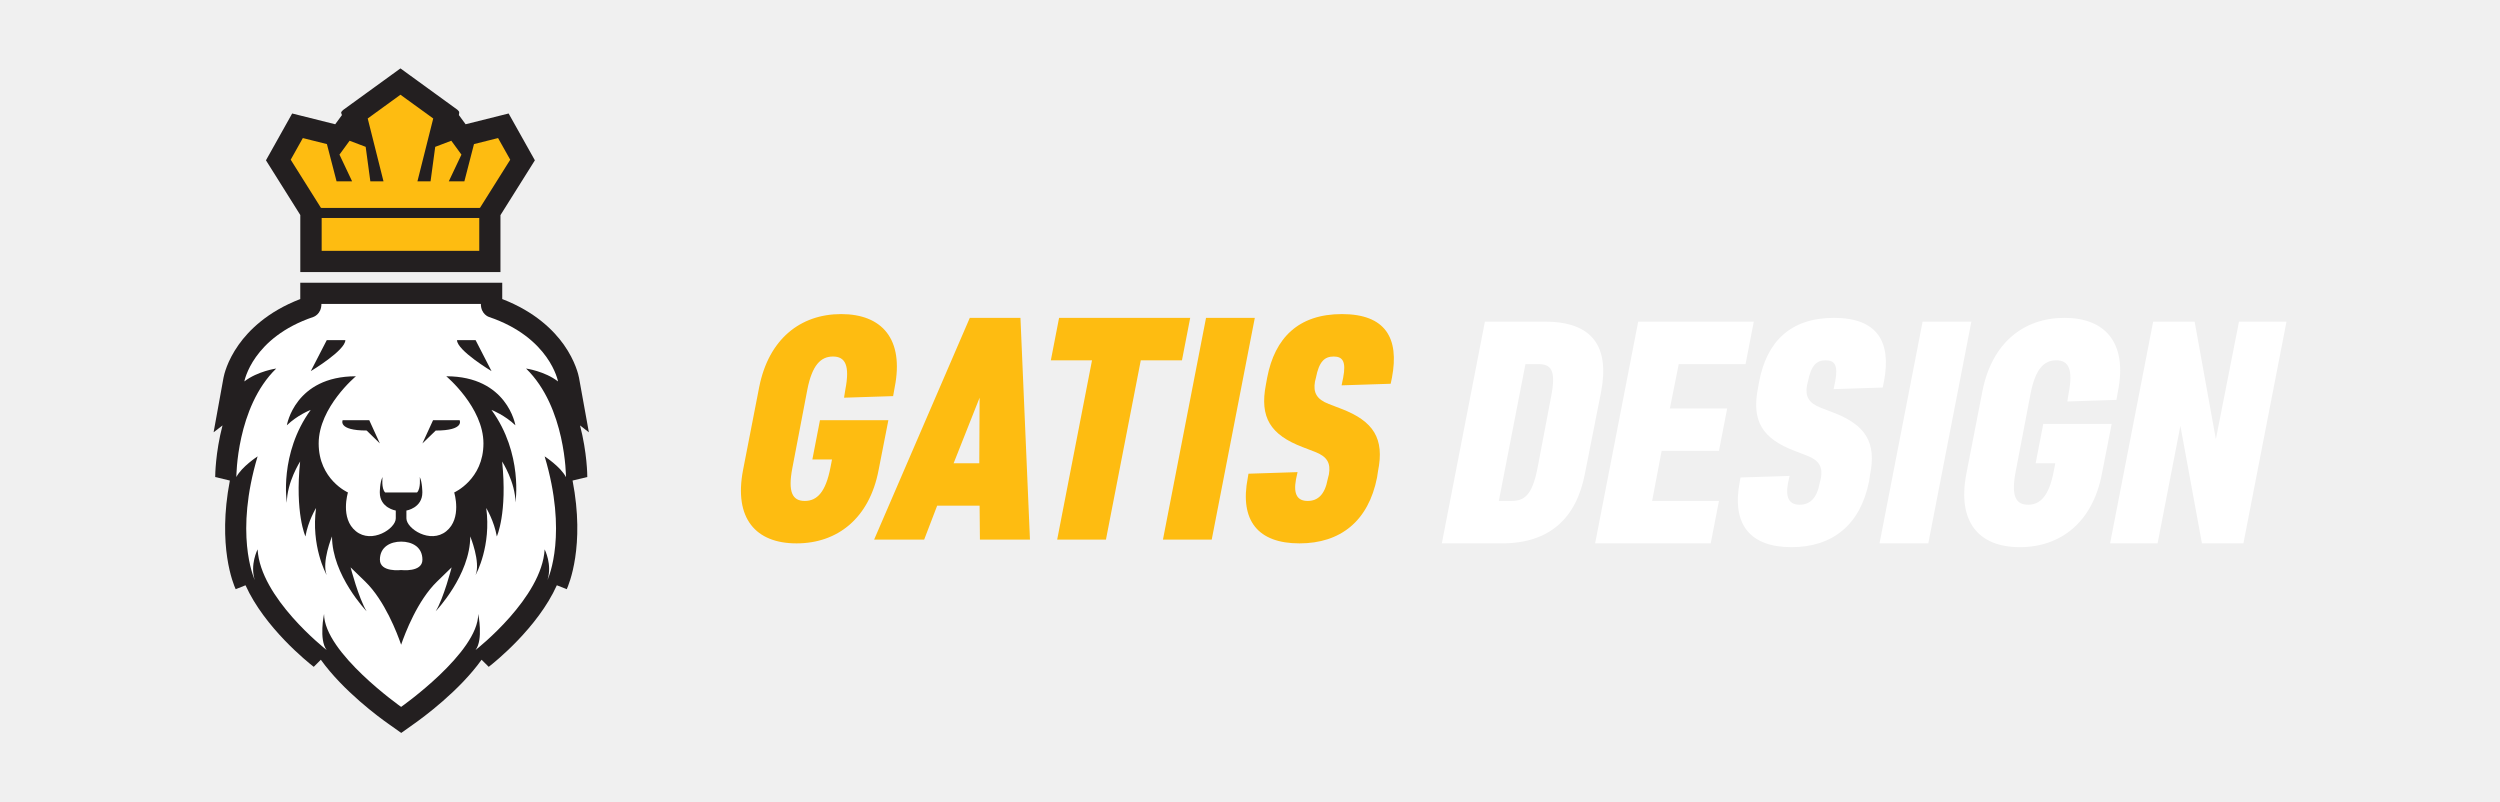
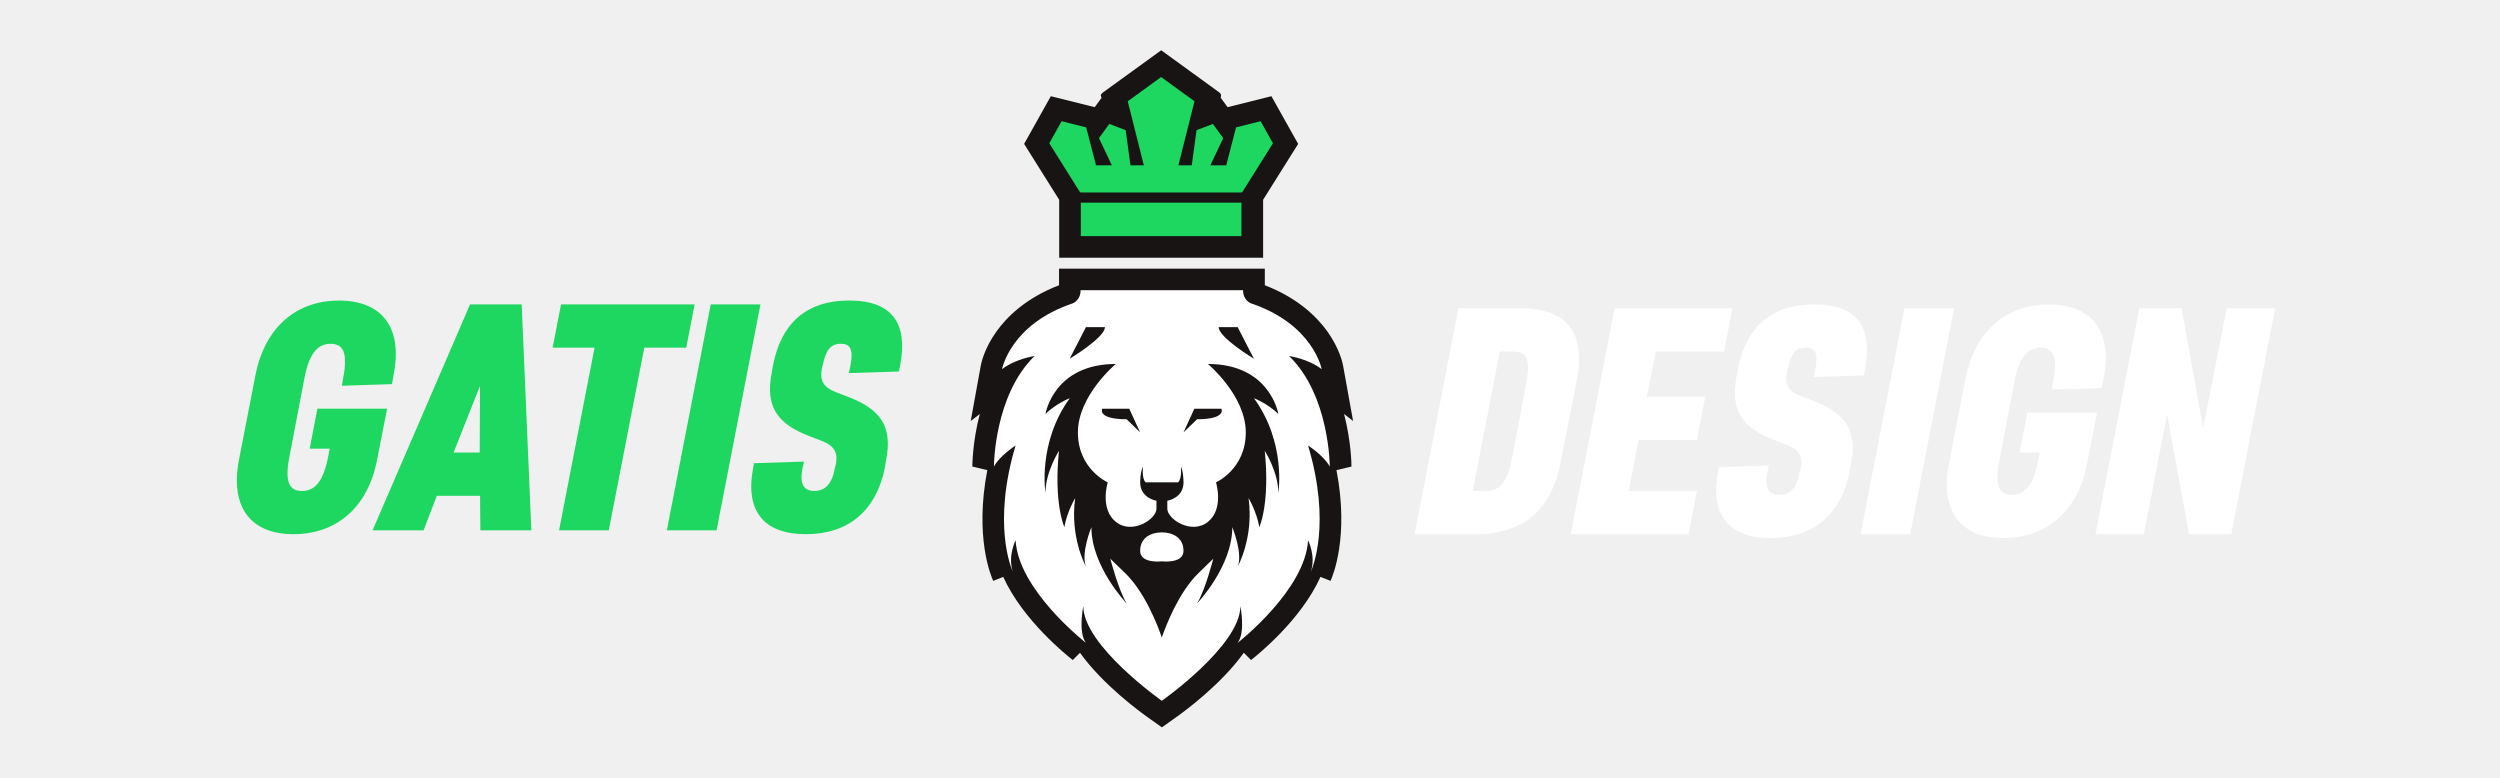
- <svg xmlns="http://www.w3.org/2000/svg" id="Layer_1" data-name="Layer 1" viewBox="0 0 700.96 224.69">
+ <svg xmlns="http://www.w3.org/2000/svg" id="Layer_1" data-name="Layer 1" viewBox="0 0 633.57 197.07">
  <defs>
    <style>
-       .cls-1, .cls-2 {
-         fill: #febc11;
+       .cls-1 {
+         fill: #191414;
+       }
+ 
+       .cls-2 {
+         fill: #fff;
      }

      .cls-3 {
-         fill: #231f20;
-       }
- 
-       .cls-4, .cls-5 {
-         fill: #fff;
-       }
- 
-       .cls-5, .cls-2 {
-       }
- 
-       .cls-6 {
-       }
- 
-       .cls-7 {
+         fill: #1ed760;
      }
    </style>
  </defs>
  <g>
-     <path class="cls-3" d="M84.22,60.32l-9.65-15.37,7.35-13.13,12.07,3.02,1.89-2.58s-.26-.57-.22-.77c.06-.24.66-.74.66-.74l15.96-11.57,15.94,11.57s.45.41.51.6c.07.22-.07.91-.07.91l1.89,2.58,12.06-3.02,7.36,13.13-9.65,15.37v15.96h-56.12v-15.96Z" />
-     <path class="cls-3" d="M164.65,133.75l-4.11.99c3.55,18.39-1.05,29.15-1.63,30.46l-2.78-1.1c-5.35,11.91-17.43,21.58-19.1,22.87l-2-1.99c-6.24,8.73-16.38,16.18-19.11,18.09l-3.42,2.43-3.43-2.43c-2.75-1.91-12.86-9.36-19.11-18.09l-1.99,1.99c-1.68-1.3-13.75-10.96-19.13-22.87l-2.76,1.1c-.61-1.32-5.17-12.07-1.63-30.46l-4.11-.99c0-.47.05-6.79,2.05-14.47l-2.5,1.93,2.78-15.32c.14-.72.96-4.61,4.27-9.27,2.79-3.93,8.01-9.22,17.25-12.77v-4.57h56.63v4.57c9.22,3.55,14.45,8.83,17.25,12.77,3.29,4.66,4.13,8.55,4.27,9.27l2.77,15.32-2.48-1.93c2,7.68,2.04,14,2.04,14.47Z" />
+     <path class="cls-1" d="M268.42,50.62l-8.88-14.15,6.77-12.09,11.12,2.78,1.74-2.38s-.24-.53-.2-.71c.05-.22.61-.68.61-.68l14.7-10.65,14.68,10.65s.42.38.47.55c.07.2-.07.84-.07.84l1.75,2.38,11.1-2.78,6.78,12.09-8.88,14.15v14.7h-51.68v-14.7Z" />
+     <path class="cls-1" d="M342.49,118.24l-3.79.91c3.27,16.94-.96,26.84-1.5,28.06l-2.56-1.01c-4.93,10.97-16.06,19.87-17.59,21.07l-1.84-1.84c-5.74,8.04-15.08,14.9-17.6,16.66l-3.15,2.24-3.16-2.24c-2.53-1.76-11.84-8.62-17.6-16.66l-1.83,1.84c-1.55-1.2-12.66-10.1-17.62-21.07l-2.54,1.01c-.57-1.21-4.76-11.12-1.5-28.06l-3.79-.91c0-.43.04-6.26,1.89-13.33l-2.3,1.78,2.56-14.11c.13-.66.88-4.25,3.93-8.53,2.57-3.62,7.38-8.49,15.89-11.76v-4.21h52.15v4.21c8.49,3.27,13.3,8.14,15.89,11.76,3.03,4.29,3.81,7.87,3.93,8.53l2.55,14.11-2.29-1.78c1.84,7.07,1.88,12.9,1.88,13.33Z" />
    <g>
-       <path class="cls-4" d="M158.69,133.75s0-19.55-11.19-30.42c0,0,5.22.73,8.96,3.62,0,0-2.26-12.3-19.39-18.09,0,0-2.24-.72-2.24-3.64h-44.71c0,2.91-2.24,3.64-2.24,3.64-17.14,5.79-19.37,18.09-19.37,18.09,3.73-2.89,8.94-3.62,8.94-3.62-11.18,10.86-11.18,30.42-11.18,30.42,1.51-2.9,5.96-5.79,5.96-5.79-6.45,21.57-1.19,33.78-.78,34.7-1.43-4.33.78-8.63.78-8.63.74,13.54,18.81,27.79,19.36,28.23-2.23-2.91-.73-10.12-.73-10.12,0,10.86,21.61,26.06,21.61,26.06,0,0,21.62-15.2,21.62-26.06,0,0,1.47,7.22-.76,10.12.57-.44,18.63-14.7,19.38-28.23,0,0,2.2,4.3.78,8.63.42-.93,5.67-13.14-.78-34.7,0,0,4.47,2.9,5.96,5.79ZM133.35,95.37l4.47,8.69s-9.68-5.8-9.68-8.69h5.22ZM121.43,117.82h7.44s1.5,2.9-6.7,2.9l-3.74,3.62,2.99-6.52ZM106.51,124.33l-3.71-3.62c-8.19,0-6.72-2.9-6.72-2.9h7.45l2.98,6.52ZM91.61,95.37h5.22c0,2.89-9.69,8.69-9.69,8.69l4.48-8.69ZM144.53,140.98c0-5.78-3.74-11.58-3.74-11.58,1.5,14.49-1.49,21.01-1.49,21.01-.75-4.34-2.97-7.98-2.97-7.98,1.44,10.58-2.75,18.41-2.99,18.81,1.48-3.62-1.49-10.84-1.49-10.84,0,10.86-9.69,20.99-9.69,20.99,2.24-3.62,4.47-12.31,4.47-12.31l-4.1,3.99c-5.48,5.31-8.96,14.5-10.06,17.7-1.09-3.19-4.59-12.38-10.06-17.7l-4.11-3.99s2.26,8.69,4.49,12.31c0,0-9.7-10.13-9.7-20.99,0,0-2.96,7.22-1.49,10.84-.24-.41-4.43-8.24-2.98-18.81,0,0-2.24,3.64-2.98,7.98,0,0-2.98-6.52-1.49-21.01,0,0-3.72,5.79-3.72,11.58,0,0-2.24-13.75,6.69-26.05-.23.07-3.8,1.52-6.69,4.32,0,0,2.23-13.75,19.36-13.75,0,0-10.44,8.69-10.44,18.83s8.21,13.75,8.21,13.75c0,0-2.25,7.26,2.23,10.87,4.46,3.62,11.18-.72,11.18-3.62v-2.18s-4.48-.72-4.48-5.07c0,0,0-2.89.77-4.34,0,0-.39,3.26.73,4.34h8.94c1.12-1.08.76-4.34.76-4.34.73,1.45.73,4.34.73,4.34,0,4.35-4.47,5.07-4.47,5.07v2.18c0,2.9,6.7,7.24,11.18,3.62,4.48-3.62,2.22-10.87,2.22-10.87,0,0,8.2-3.62,8.2-13.75s-10.42-18.83-10.42-18.83c17.14,0,19.38,13.75,19.38,13.75-2.91-2.8-6.49-4.25-6.71-4.32,8.95,12.3,6.71,26.05,6.71,26.05Z" />
-       <path class="cls-4" d="M112.48,151.86c-2.97,0-5.96,1.45-5.96,5.07s5.96,2.9,5.96,2.9c0,0,5.96.72,5.96-2.9s-2.97-5.07-5.96-5.07Z" />
-       <rect class="cls-1" x="90.19" y="61.12" width="44.19" height="9.21" />
-       <polygon class="cls-1" points="90.19 58.28 90.19 58.31 134.38 58.31 134.38 58.28 134.58 58.28 143.06 44.78 139.65 38.71 132.9 40.4 130.2 50.85 125.83 50.85 129.38 43.35 126.54 39.46 122.03 41.17 120.72 50.85 117.04 50.85 121.47 33.22 112.28 26.56 103.1 33.22 107.53 50.85 103.84 50.85 102.53 41.17 98.02 39.46 95.18 43.35 98.73 50.85 94.37 50.85 91.66 40.4 84.91 38.71 81.51 44.78 89.99 58.28 90.19 58.28" />
+       <path class="cls-2" d="M337,118.24s0-18.01-10.3-28.01c0,0,4.81.67,8.25,3.33,0,0-2.08-11.33-17.86-16.66,0,0-2.06-.66-2.06-3.35h-41.18c0,2.68-2.06,3.35-2.06,3.35-15.78,5.34-17.84,16.66-17.84,16.66,3.43-2.66,8.24-3.33,8.24-3.33-10.3,10.01-10.3,28.01-10.3,28.01,1.39-2.67,5.49-5.34,5.49-5.34-5.94,19.86-1.1,31.11-.71,31.96-1.32-3.99.71-7.94.71-7.94.68,12.47,17.32,25.6,17.83,26-2.05-2.68-.67-9.32-.67-9.32,0,10,19.9,24,19.9,24,0,0,19.91-14,19.91-24,0,0,1.35,6.65-.7,9.32.52-.41,17.16-13.54,17.85-26,0,0,2.03,3.96.71,7.94.39-.86,5.22-12.1-.71-31.96,0,0,4.11,2.67,5.49,5.34ZM313.66,82.9l4.11,8s-8.92-5.34-8.92-8h4.8ZM302.68,103.58h6.86s1.38,2.67-6.17,2.67l-3.44,3.33,2.75-6ZM288.94,109.58l-3.42-3.33c-7.55,0-6.19-2.67-6.19-2.67h6.86l2.74,6ZM275.22,82.9h4.8c0,2.66-8.93,8-8.93,8l4.12-8ZM323.96,124.91c0-5.33-3.44-10.66-3.44-10.66,1.38,13.35-1.37,19.35-1.37,19.35-.69-4-2.73-7.35-2.73-7.35,1.33,9.74-2.53,16.95-2.75,17.33,1.36-3.33-1.37-9.98-1.37-9.98,0,10-8.93,19.33-8.93,19.33,2.06-3.33,4.11-11.34,4.11-11.34l-3.77,3.67c-5.04,4.89-8.25,13.35-9.27,16.3-1.01-2.94-4.23-11.4-9.27-16.3l-3.79-3.67s2.08,8,4.14,11.34c0,0-8.93-9.33-8.93-19.33,0,0-2.73,6.65-1.37,9.98-.22-.37-4.08-7.59-2.74-17.33,0,0-2.06,3.35-2.74,7.35,0,0-2.74-6-1.37-19.35,0,0-3.42,5.34-3.42,10.66,0,0-2.06-12.66,6.16-23.99-.22.07-3.5,1.4-6.16,3.98,0,0,2.05-12.66,17.83-12.66,0,0-9.61,8-9.61,17.34s7.56,12.66,7.56,12.66c0,0-2.07,6.68,2.05,10.01,4.11,3.33,10.3-.66,10.3-3.33v-2.01s-4.13-.66-4.13-4.67c0,0,0-2.66.71-4,0,0-.36,3,.67,4h8.24c1.03-1,.7-4,.7-4,.67,1.34.67,4,.67,4,0,4.01-4.11,4.67-4.11,4.67v2.01c0,2.67,6.17,6.66,10.3,3.33,4.12-3.33,2.04-10.01,2.04-10.01,0,0,7.55-3.33,7.55-12.66s-9.6-17.34-9.6-17.34c15.79,0,17.85,12.66,17.85,12.66-2.68-2.58-5.97-3.91-6.18-3.98,8.24,11.33,6.18,23.99,6.18,23.99Z" />
+       <path class="cls-2" d="M294.44,134.92c-2.74,0-5.49,1.33-5.49,4.67s5.49,2.67,5.49,2.67c0,0,5.49.67,5.49-2.67s-2.74-4.67-5.49-4.67Z" />
+       <rect class="cls-3" x="273.91" y="51.36" width="40.7" height="8.48" />
+       <polygon class="cls-3" points="273.91 48.75 273.91 48.78 314.61 48.78 314.61 48.75 314.79 48.75 322.6 36.31 319.47 30.72 313.25 32.28 310.76 41.9 306.74 41.9 310 35 307.39 31.41 303.24 32.99 302.03 41.9 298.64 41.9 302.72 25.66 294.26 19.53 285.8 25.66 289.88 41.9 286.49 41.9 285.28 32.99 281.13 31.41 278.51 35 281.78 41.9 277.76 41.9 275.27 32.28 269.05 30.72 265.92 36.31 273.73 48.75 273.91 48.75" />
    </g>
  </g>
  <g>
-     <path class="cls-2" d="M227.774 128.824H233.28L232.836 131.132C231.504 137.97 229.106 140.456 225.643 140.456C222.18 140.456 220.848 137.97 222.18 131.132L226.354 109.288C227.686 102.45 230.083 99.964 233.546 99.964C237.01 99.964 238.342 102.45 237.01 109.288L236.654 111.508L250.418 111.064L250.862 108.577C253.526 95.08 247.31 88.064 235.855 88.064C224.4 88.064 215.52 95.08 212.856 108.577L208.327 131.843C205.752 145.34 211.879 152.356 223.334 152.356C234.79 152.356 243.758 145.34 246.334 131.843L249.086 117.812H229.906Z M259.124 151.29 262.765 141.788H274.664L274.753 151.29H288.783L286.119 89.13H271.911L245.094 151.29ZM274.575 129.889H267.382L274.664 111.508Z M294.639 101.029H306.183L296.415 151.29H310.09L319.858 101.029H331.402L333.711 89.13H296.948Z M351.826 89.13H338.151L326.074 151.29H339.75Z M372.25 134.418C371.451 138.769 369.409 140.456 366.656 140.456C363.903 140.456 362.571 138.769 363.37 134.418L363.814 132.376L350.05 132.82L349.873 133.885C347.475 146.051 352.803 152.356 364.347 152.356C375.891 152.356 383.706 146.051 386.103 133.885L386.37 132.109C388.234 122.963 385.126 118.079 376.069 114.616L372.606 113.284C369.142 111.952 368.166 110.087 368.698 106.979L368.965 105.913C369.853 101.296 371.451 99.964 373.938 99.964C376.424 99.964 377.49 101.296 376.602 105.913L376.158 108.044L389.922 107.6L390.277 105.913C392.408 94.724 388.412 88.064 376.246 88.064C364.081 88.064 357.421 94.724 355.29 105.913L354.934 107.867C353.158 117.013 356.178 121.897 365.235 125.36L368.698 126.692C372.162 128.024 373.138 129.889 372.606 132.997Z" />
-     <path class="cls-5" d="M431.083 131.304C429.574 138.941 427.354 140.451 423.802 140.451H420.25L427.709 102.089H431.261C434.813 102.089 436.411 103.599 434.902 111.236ZM448.932 109.815C451.33 97.205 446.534 90.19 433.214 90.19H416.342L404.266 152.35H421.138C434.458 152.35 442.006 145.335 444.403 132.725Z M447.245 152.35H479.657L481.966 140.451H463.229L465.893 126.42H481.966L484.274 114.521H468.202L470.688 102.089H489.425L491.734 90.19H459.322Z M510.204 135.478C509.405 139.829 507.362 141.516 504.61 141.516C501.857 141.516 500.525 139.829 501.324 135.478L501.768 133.436L488.004 133.88L487.826 134.945C485.429 147.111 490.757 153.416 502.301 153.416C513.845 153.416 521.659 147.111 524.057 134.945L524.323 133.169C526.188 124.023 523.08 119.139 514.022 115.676L510.559 114.344C507.096 113.012 506.119 111.147 506.652 108.039L506.918 106.973C507.806 102.356 509.405 101.024 511.891 101.024C514.378 101.024 515.443 102.356 514.555 106.973L514.111 109.104L527.875 108.66L528.23 106.973C530.362 95.784 526.366 89.124 514.2 89.124C502.034 89.124 495.374 95.784 493.243 106.973L492.888 108.927C491.112 118.073 494.131 122.957 503.189 126.42L506.652 127.752C510.115 129.084 511.092 130.949 510.559 134.057Z M552.739 90.19H539.064L526.987 152.35H540.662Z M570.766 129.884H576.271L575.827 132.192C574.495 139.03 572.098 141.516 568.634 141.516C565.171 141.516 563.839 139.03 565.171 132.192L569.345 110.348C570.677 103.51 573.074 101.024 576.538 101.024C580.001 101.024 581.333 103.51 580.001 110.348L579.646 112.568L593.41 112.124L593.854 109.637C596.518 96.14 590.302 89.124 578.846 89.124C567.391 89.124 558.511 96.14 555.847 109.637L551.318 132.903C548.743 146.4 554.87 153.416 566.326 153.416C577.781 153.416 586.75 146.4 589.325 132.903L592.078 118.872H572.897Z M617.386 152.35H629.018L641.095 90.19H627.775L621.293 123.135L615.343 90.19H603.71L591.634 152.35H604.954L611.347 119.405Z" />
+     <path class="cls-2" d="M395.46,117.3c-2.21,11.61-9.16,18.08-21.43,18.08h-15.54l11.12-57.25h15.54c12.27,0,16.69,6.46,14.48,18.08l-4.17,21.1ZM386.71,97.51c1.39-7.03-.08-8.42-3.35-8.42h-3.27l-6.87,35.33h3.27c3.27,0,5.32-1.39,6.71-8.42l3.52-18.48Z" />
+     <path class="cls-2" d="M409.2,78.13h29.85l-2.13,10.96h-17.26l-2.29,11.45h14.8l-2.13,10.96h-14.8l-2.45,12.92h17.26l-2.13,10.96h-29.85l11.12-57.25Z" />
+     <path class="cls-2" d="M456.39,118.53c.49-2.86-.41-4.58-3.6-5.81l-3.19-1.23c-8.34-3.19-11.12-7.69-9.49-16.11l.33-1.8c1.96-10.31,8.1-16.44,19.3-16.44s14.89,6.13,12.92,16.44l-.33,1.55-12.68.41.41-1.96c.82-4.25-.16-5.48-2.45-5.48s-3.76,1.23-4.58,5.48l-.25.98c-.49,2.86.41,4.58,3.6,5.81l3.19,1.23c8.34,3.19,11.2,7.69,9.49,16.11l-.25,1.64c-2.21,11.21-9.41,17.01-20.04,17.01s-15.54-5.81-13.33-17.01l.16-.98,12.68-.41-.41,1.88c-.74,4.01.49,5.56,3.03,5.56s4.42-1.55,5.15-5.56l.33-1.31Z" />
+     <path class="cls-2" d="M484.11,135.38h-12.59l11.12-57.25h12.59l-11.12,57.25Z" />
+     <path class="cls-2" d="M513.79,104.55h17.67l-2.54,12.92c-2.37,12.43-10.63,18.89-21.18,18.89s-16.19-6.46-13.82-18.89l4.17-21.43c2.45-12.43,10.63-18.89,21.18-18.89s16.28,6.46,13.82,18.89l-.41,2.29-12.68.41.33-2.04c1.23-6.3,0-8.59-3.19-8.59s-5.4,2.29-6.62,8.59l-3.84,20.12c-1.23,6.3,0,8.59,3.19,8.59s5.4-2.29,6.62-8.59l.41-2.13h-5.07l1.96-10.14Z" />
+     <path class="cls-2" d="M549.2,105.04l-5.89,30.34h-12.27l11.12-57.25h10.71l5.48,30.34,5.97-30.34h12.27l-11.12,57.25h-10.71l-5.56-30.34Z" />
+   </g>
+   <g>
+     <path class="cls-3" d="M80.44,103.57h17.67l-2.54,12.92c-2.37,12.43-10.63,18.89-21.18,18.89s-16.19-6.46-13.82-18.89l4.17-21.43c2.45-12.43,10.63-18.89,21.18-18.89s16.28,6.46,13.82,18.89l-.41,2.29-12.68.41.33-2.04c1.23-6.3,0-8.59-3.19-8.59s-5.4,2.29-6.62,8.59l-3.84,20.12c-1.23,6.3,0,8.59,3.19,8.59s5.4-2.29,6.62-8.59l.41-2.13h-5.07l1.96-10.14Z" />
+     <path class="cls-3" d="M94.42,134.4l24.7-57.25h13.09l2.45,57.25h-12.92l-.08-8.75h-10.96l-3.35,8.75h-12.92ZM121.66,97.76l-6.71,16.93h6.62l.08-16.93Z" />
+     <path class="cls-3" d="M142.18,77.15h33.86l-2.13,10.96h-10.63l-9,46.29h-12.6l9-46.29h-10.63l2.13-10.96Z" />
+     <path class="cls-3" d="M181.6,134.4h-12.6l11.12-57.25h12.6l-11.12,57.25Z" />
+     <path class="cls-3" d="M211.86,117.55c.49-2.86-.41-4.58-3.6-5.81l-3.19-1.23c-8.34-3.19-11.12-7.69-9.49-16.11l.33-1.8c1.96-10.3,8.1-16.44,19.3-16.44s14.89,6.13,12.92,16.44l-.33,1.55-12.68.41.41-1.96c.82-4.25-.16-5.48-2.45-5.48s-3.76,1.23-4.58,5.48l-.25.98c-.49,2.86.41,4.58,3.6,5.81l3.19,1.23c8.34,3.19,11.21,7.69,9.49,16.11l-.25,1.64c-2.21,11.21-9.41,17.01-20.04,17.01s-15.54-5.81-13.33-17.01l.16-.98,12.68-.41-.41,1.88c-.74,4.01.49,5.56,3.03,5.56s4.42-1.55,5.15-5.56l.33-1.31Z" />
  </g>
</svg>
